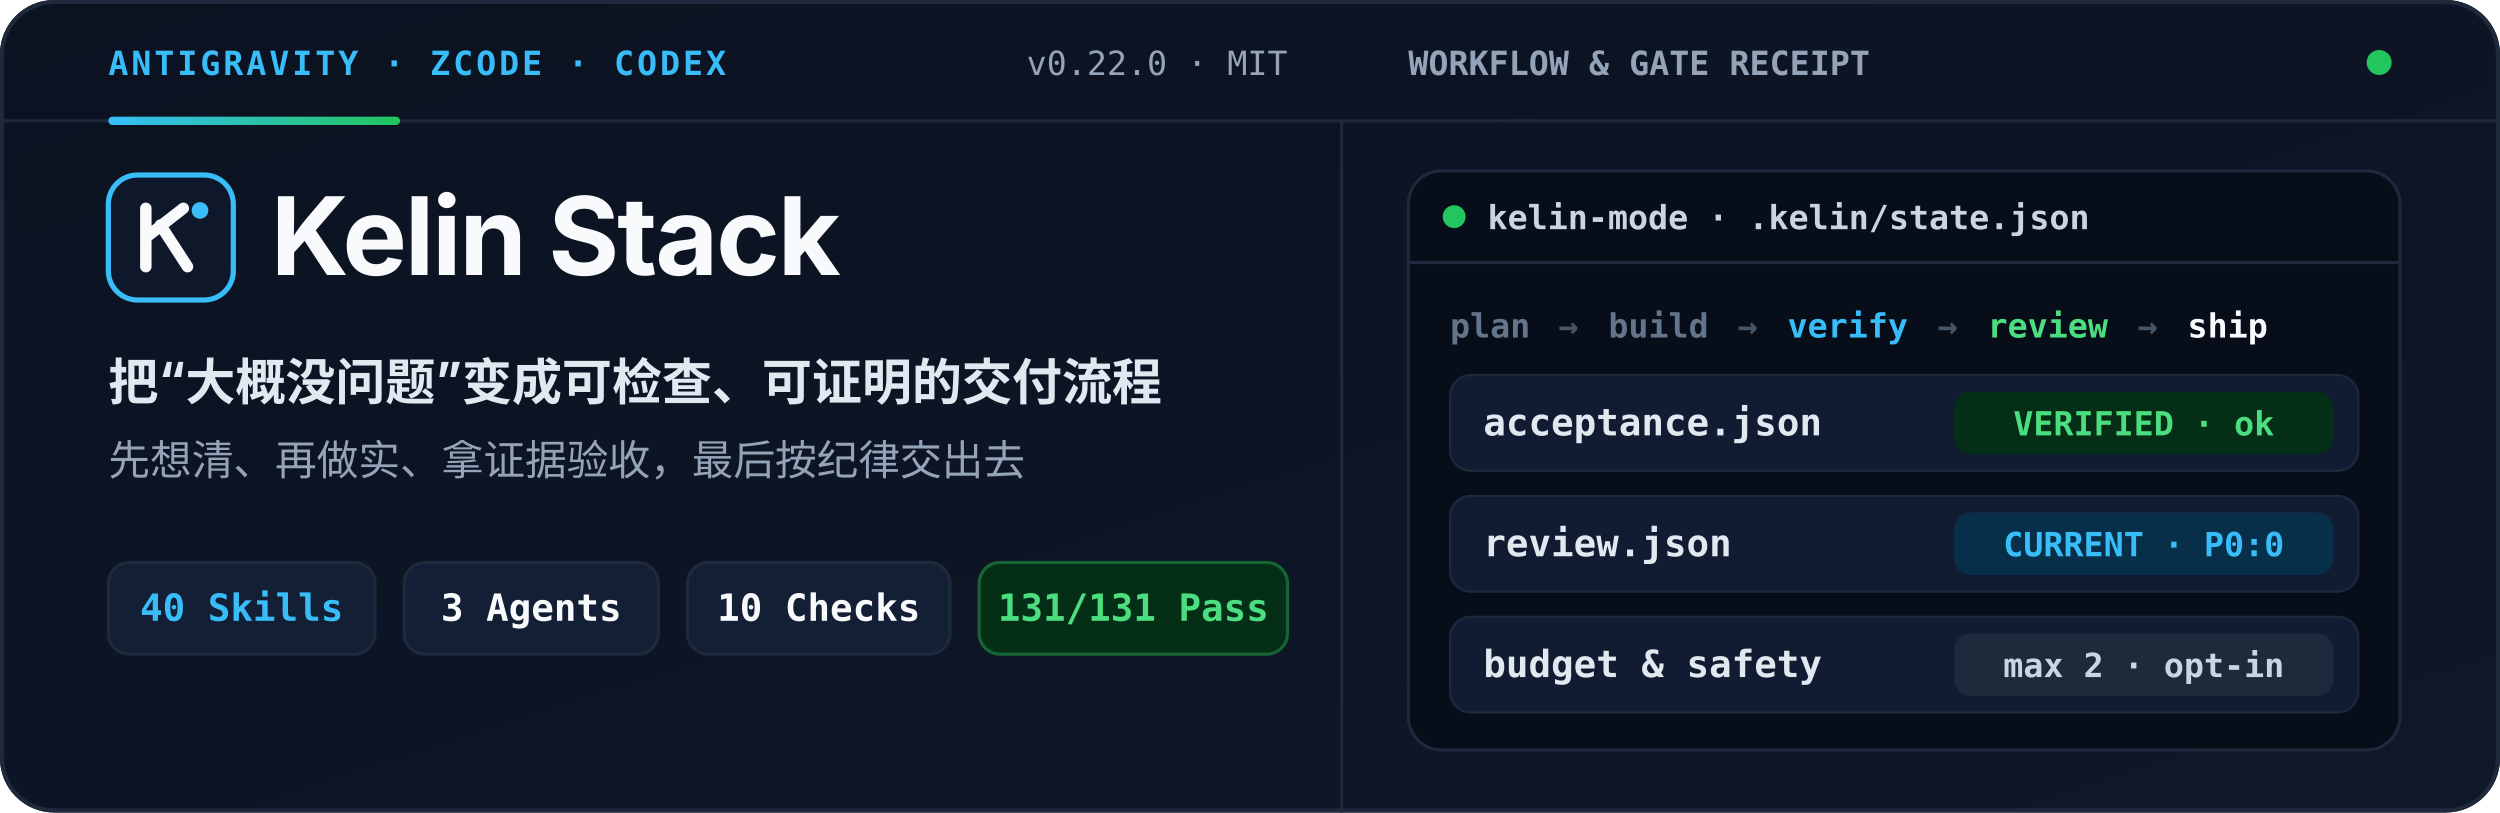
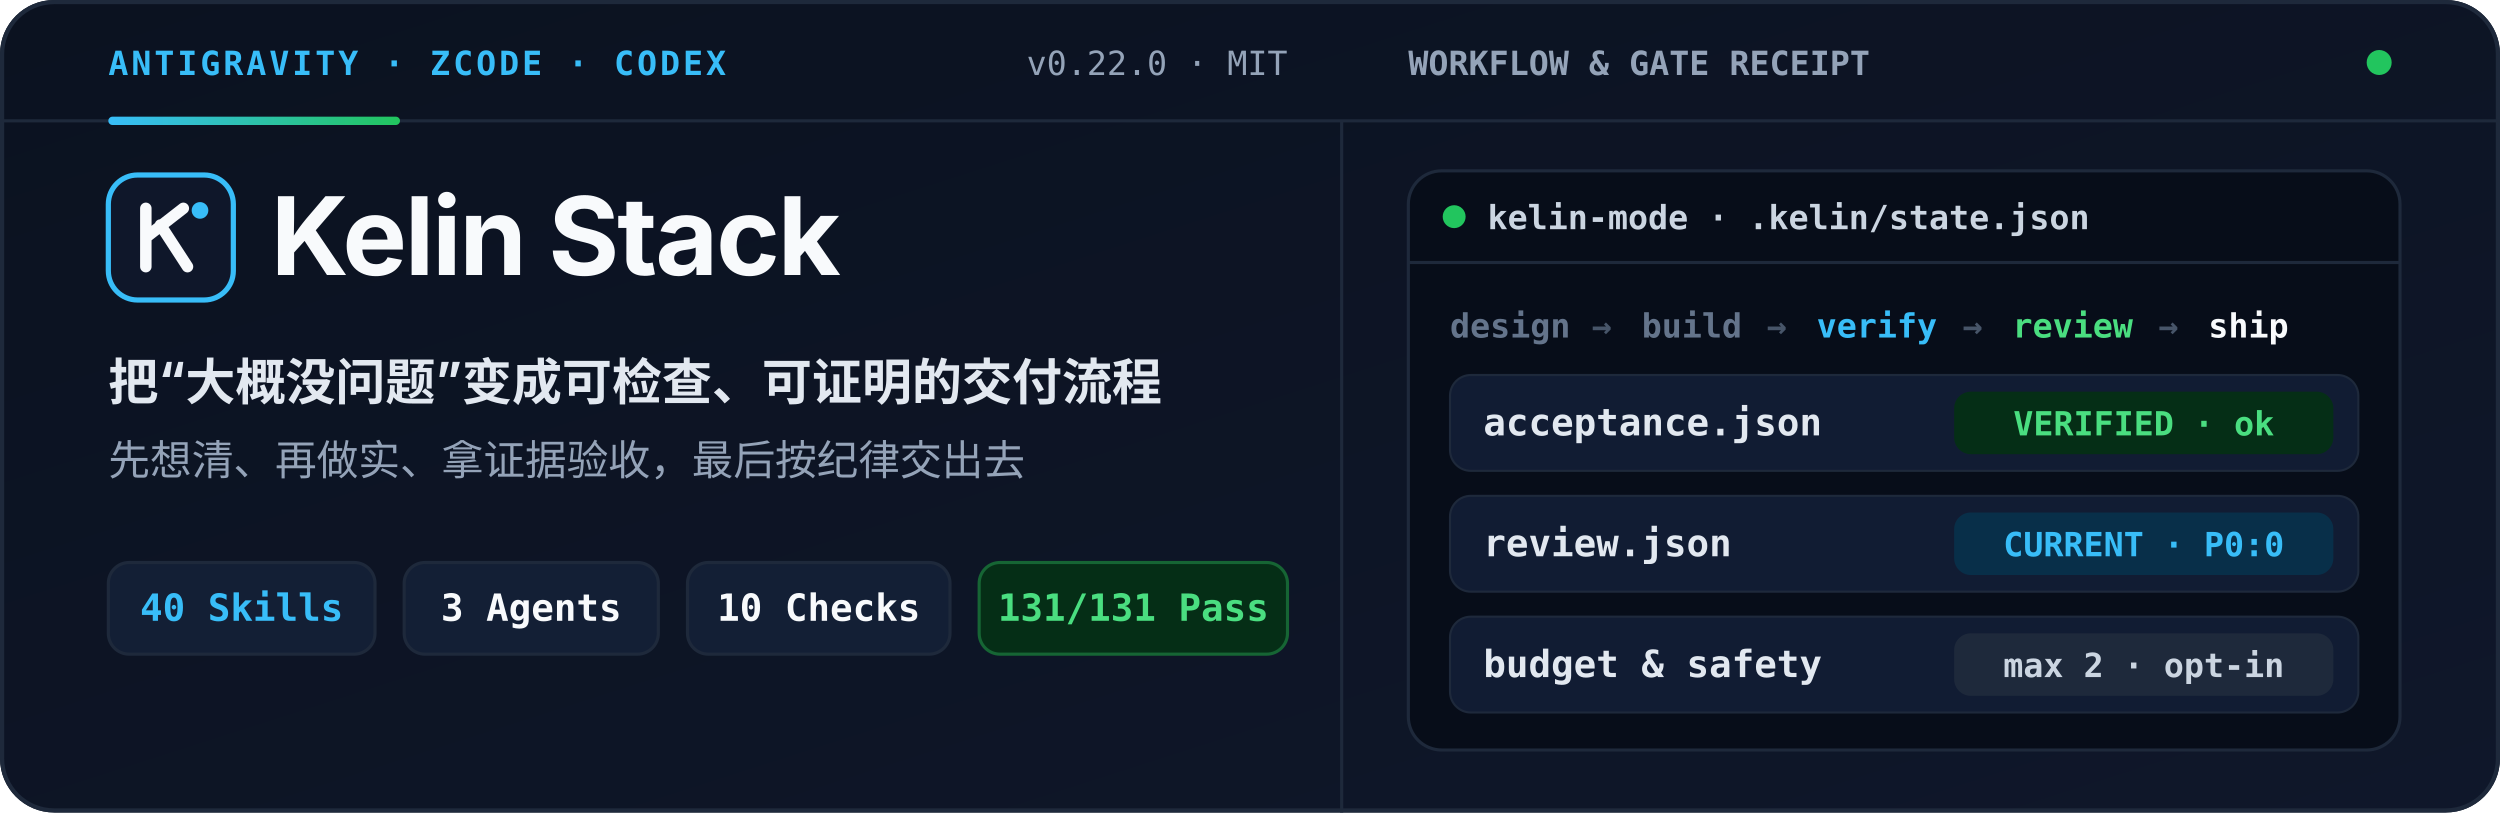
<svg xmlns="http://www.w3.org/2000/svg" width="1200" height="390" viewBox="0 0 1200 390" role="img" aria-labelledby="title desc">
  <defs>
    <linearGradient id="hero-bg" x1="0" y1="0" x2="1" y2="1">
      <stop offset="0%" stop-color="#0B1220" />
      <stop offset="100%" stop-color="#0F172A" />
    </linearGradient>
    <linearGradient id="accent-line" x1="0" y1="0" x2="1" y2="0">
      <stop offset="0%" stop-color="#38BDF8" />
      <stop offset="100%" stop-color="#22C55E" />
    </linearGradient>
  </defs>
  <rect width="1200" height="390" rx="26" fill="url(#hero-bg)" />
  <rect x="1" y="1" width="1198" height="388" rx="25" fill="none" stroke="#1E293B" stroke-width="2" />
  <path d="M0 58H1200M644 58V390" stroke="#1E293B" stroke-width="1.5" />
  <rect x="52" y="56" width="140" height="4" rx="2" fill="url(#accent-line)" />
  <g font-family="ui-monospace,SFMono-Regular,Menlo,monospace" font-size="16" font-weight="700">
    <text x="52" y="36" fill="#38BDF8" letter-spacing="1.4">ANTIGRAVITY · ZCODE · CODEX</text>
    <text x="618" y="36" text-anchor="end" fill="#94A3B8" font-weight="400">v0.22.0 · MIT</text>
    <text x="676" y="36" fill="#94A3B8" font-weight="600">WORKFLOW &amp; GATE RECEIPT</text>
    <circle cx="1142" cy="30" r="6" fill="#22C55E" />
  </g>
  <g transform="translate(52 84)">
    <g>
      <rect width="60" height="60" rx="14" fill="#0F172A" stroke="#38BDF8" stroke-width="2.5" />
      <path d="M18 16v28M18 30l18-14M25 24l13 20" fill="none" stroke="#F8FAFC" stroke-width="5.5" stroke-linecap="round" stroke-linejoin="round" />
      <circle cx="44" cy="17" r="4" fill="#38BDF8" />
    </g>
    <g font-family="-apple-system,BlinkMacSystemFont,'Segoe UI','PingFang SC',sans-serif">
      <text x="78" y="48" fill="#F8FAFC" font-size="52" font-weight="700" letter-spacing="-1">Kelin Stack</text>
      <text x="0" y="108" fill="#E2E8F0" font-size="24" font-weight="700">把“大概没问题”变成可检查、可证明的交付流程</text>
      <text x="0" y="144" fill="#94A3B8" font-size="20" font-weight="400">先想清、再做实、拿证据验收，最后按纪律交出去</text>
    </g>
    <g transform="translate(0 186)" font-family="ui-monospace,SFMono-Regular,Menlo,monospace" font-size="18" font-weight="700">
      <rect width="128" height="44" rx="10" fill="#131F35" stroke="#1E293B" stroke-width="1.5" />
      <text x="64" y="28" text-anchor="middle" fill="#38BDF8">40 Skills</text>
      <rect x="142" width="122" height="44" rx="10" fill="#131F35" stroke="#1E293B" stroke-width="1.5" />
      <text x="203" y="28" text-anchor="middle" fill="#F8FAFC">3 Agents</text>
      <rect x="278" width="126" height="44" rx="10" fill="#131F35" stroke="#1E293B" stroke-width="1.5" />
      <text x="341" y="28" text-anchor="middle" fill="#F8FAFC">10 Checks</text>
      <rect x="418" width="148" height="44" rx="10" fill="#052E16" stroke="#166534" stroke-width="1.5" />
      <text x="492" y="28" text-anchor="middle" fill="#4ADE80">131/131 Pass</text>
    </g>
  </g>
  <g transform="translate(676 82)">
    <rect width="476" height="278" rx="16" fill="#070D19" stroke="#1E293B" stroke-width="1.5" />
    <path d="M0 44H476" stroke="#1E293B" stroke-width="1.5" />
    <circle cx="22" cy="22" r="5.5" fill="#22C55E" />
    <text x="38" y="28" fill="#CBD5E1" font-family="ui-monospace,SFMono-Regular,Menlo,monospace" font-size="16" font-weight="600">kelin-mode · .kelin/state.json</text>
    <g transform="translate(20 62)" font-family="ui-monospace,SFMono-Regular,Menlo,monospace" font-size="16" font-weight="700">
-       <text x="0" y="18" fill="#64748B">plan</text>
-       <text x="52" y="18" fill="#475569">→</text>
-       <text x="76" y="18" fill="#64748B">build</text>
-       <text x="138" y="18" fill="#475569">→</text>
-       <text x="162" y="18" fill="#38BDF8">verify</text>
-       <text x="234" y="18" fill="#475569">→</text>
-       <text x="258" y="18" fill="#4ADE80">review</text>
-       <text x="330" y="18" fill="#475569">→</text>
-       <text x="354" y="18" fill="#F8FAFC">ship</text>
+       <text x="0" y="18" fill="#64748B">design</text>
+       <text x="68" y="18" fill="#475569">→</text>
+       <text x="92" y="18" fill="#64748B">build</text>
+       <text x="152" y="18" fill="#475569">→</text>
+       <text x="176" y="18" fill="#38BDF8">verify</text>
+       <text x="246" y="18" fill="#475569">→</text>
+       <text x="270" y="18" fill="#4ADE80">review</text>
+       <text x="340" y="18" fill="#475569">→</text>
+       <text x="364" y="18" fill="#F8FAFC">ship</text>
    </g>
    <g transform="translate(20 98)" font-family="ui-monospace,SFMono-Regular,Menlo,monospace">
      <rect width="436" height="46" rx="10" fill="#111C33" stroke="#1E293B" />
      <text x="16" y="29" fill="#E2E8F0" font-size="18" font-weight="600">acceptance.json</text>
      <rect x="242" y="8" width="182" height="30" rx="8" fill="#052E16" />
      <text x="333" y="29" text-anchor="middle" fill="#4ADE80" font-size="16" font-weight="700">VERIFIED · ok</text>
      <rect y="58" width="436" height="46" rx="10" fill="#111C33" stroke="#1E293B" />
      <text x="16" y="87" fill="#E2E8F0" font-size="18" font-weight="600">review.json</text>
      <rect x="242" y="66" width="182" height="30" rx="8" fill="#082F49" />
      <text x="333" y="87" text-anchor="middle" fill="#38BDF8" font-size="16" font-weight="700">CURRENT · P0:0</text>
      <rect y="116" width="436" height="46" rx="10" fill="#111C33" stroke="#1E293B" />
      <text x="16" y="145" fill="#E2E8F0" font-size="18" font-weight="600">budget &amp; safety</text>
      <rect x="242" y="124" width="182" height="30" rx="8" fill="#1E293B" />
      <text x="333" y="145" text-anchor="middle" fill="#CBD5E1" font-size="16" font-weight="700">max 2 · opt-in</text>
    </g>
  </g>
</svg>
